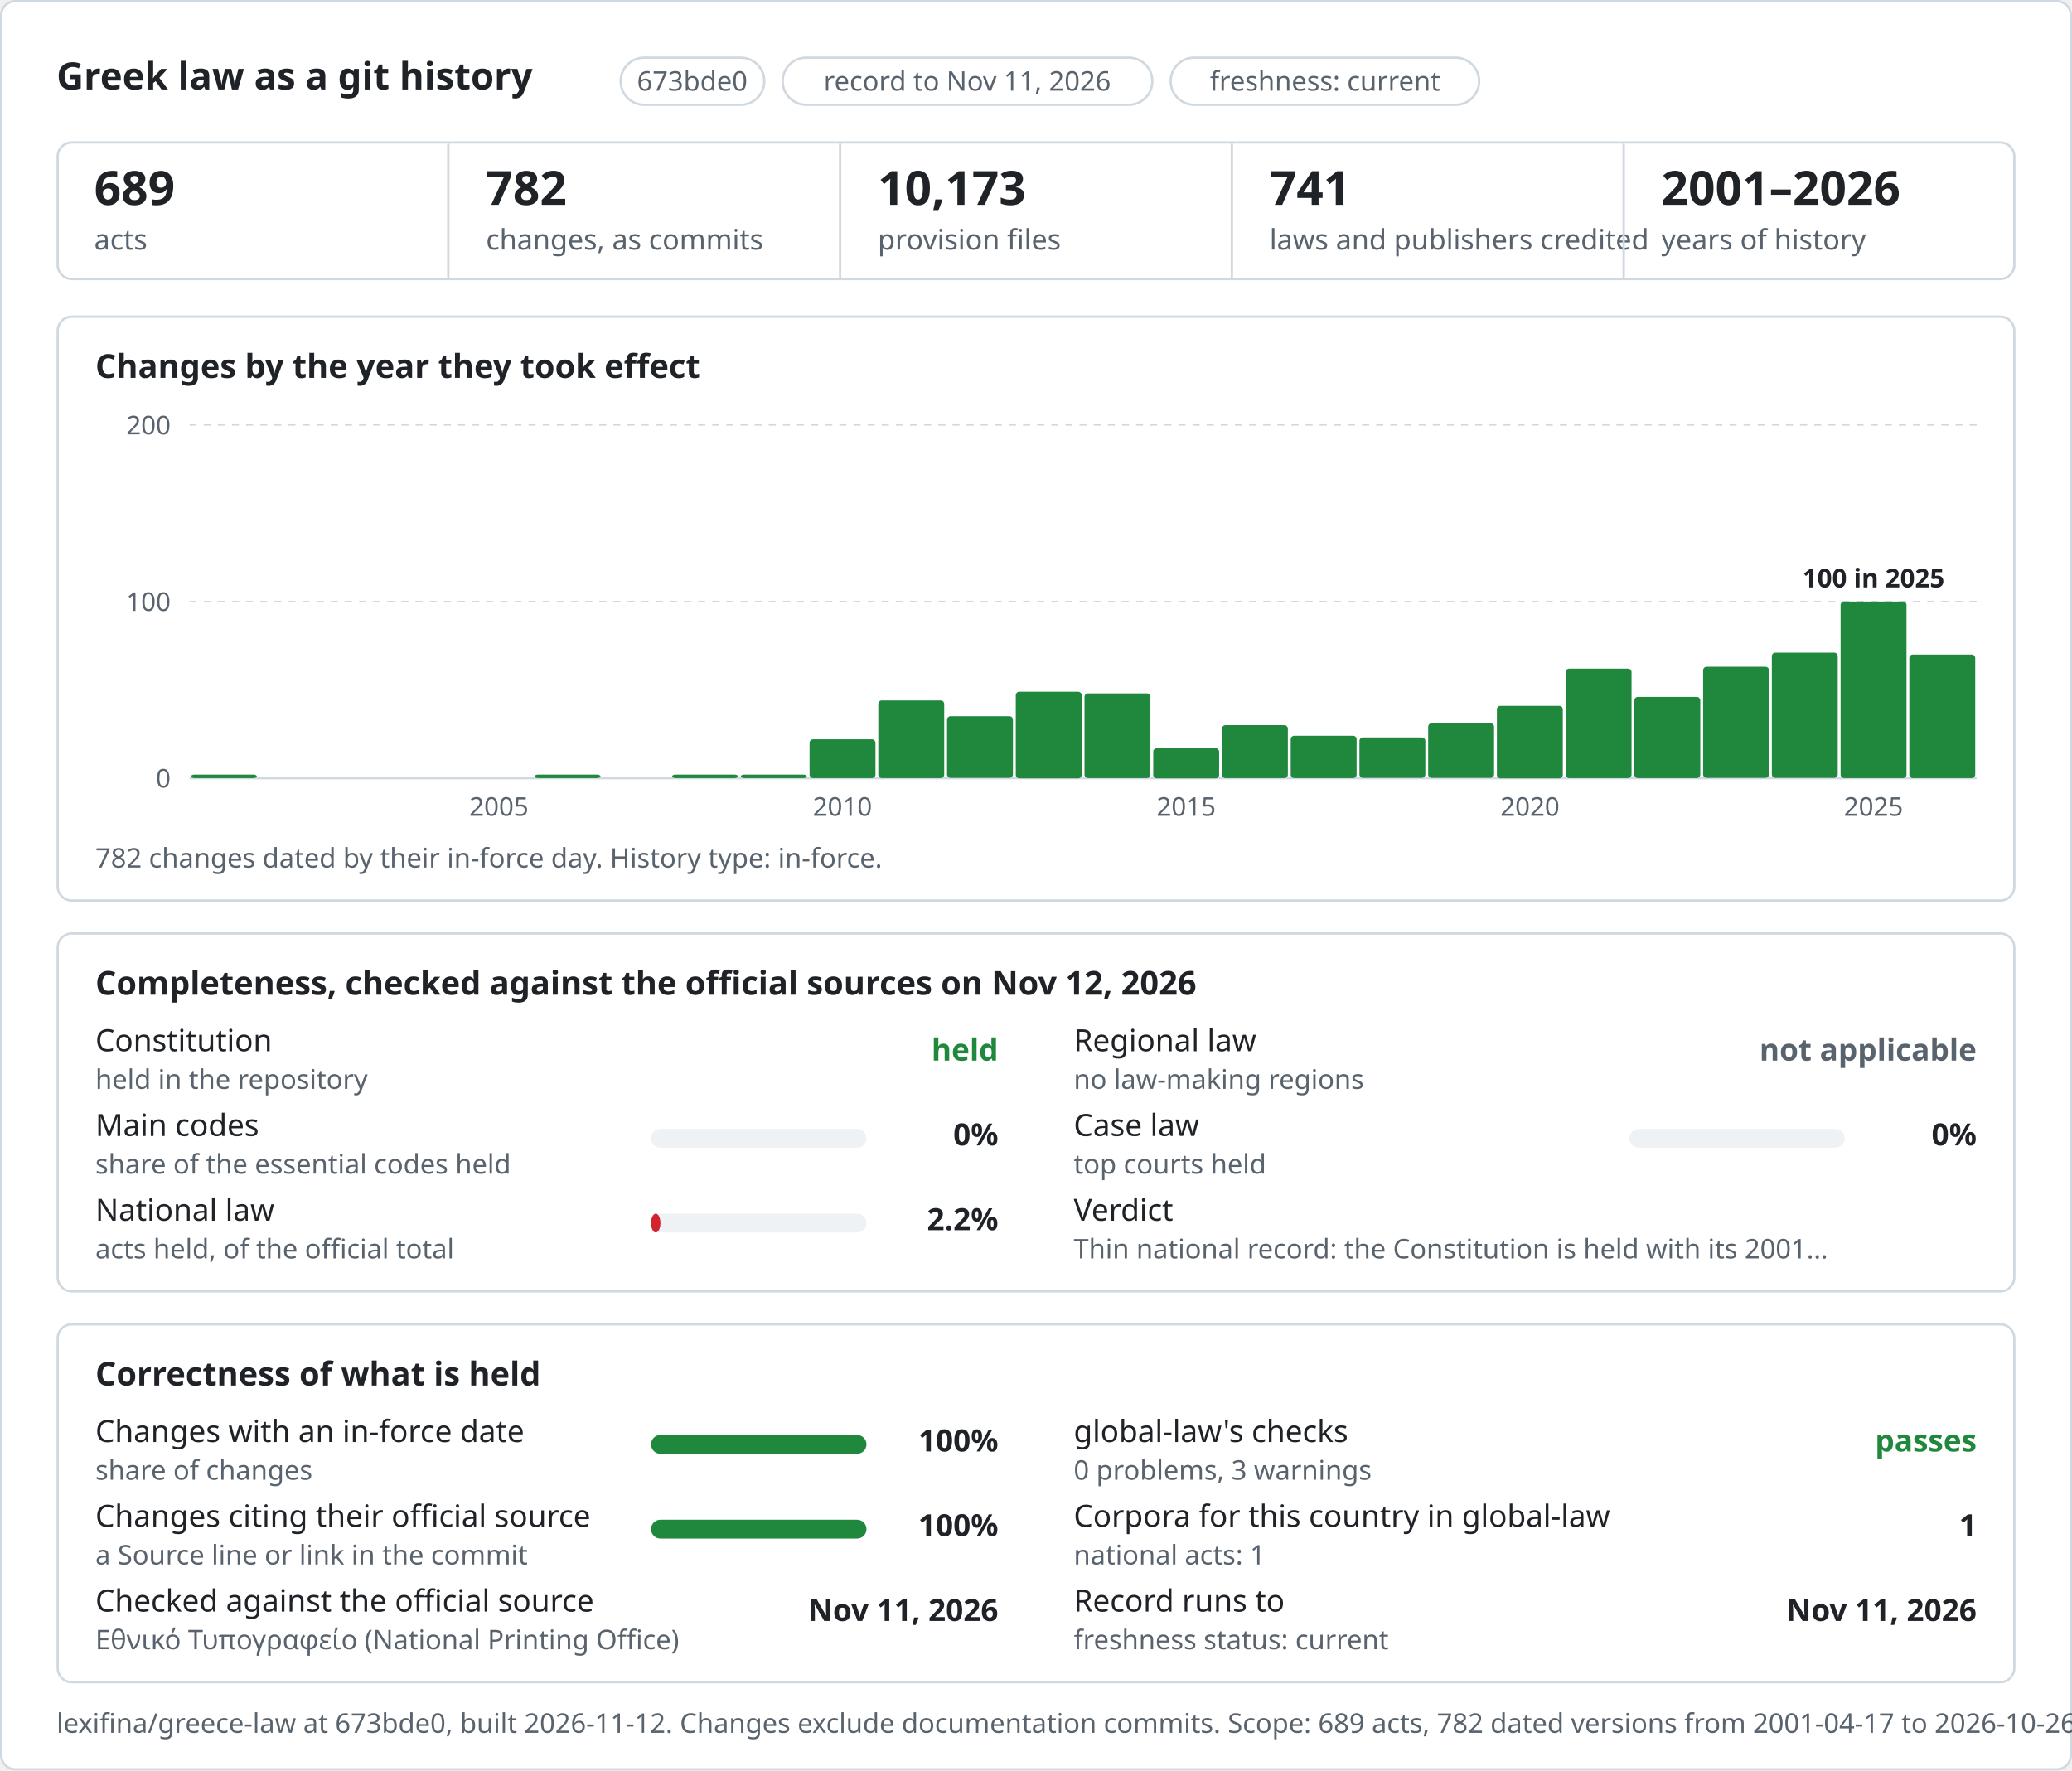
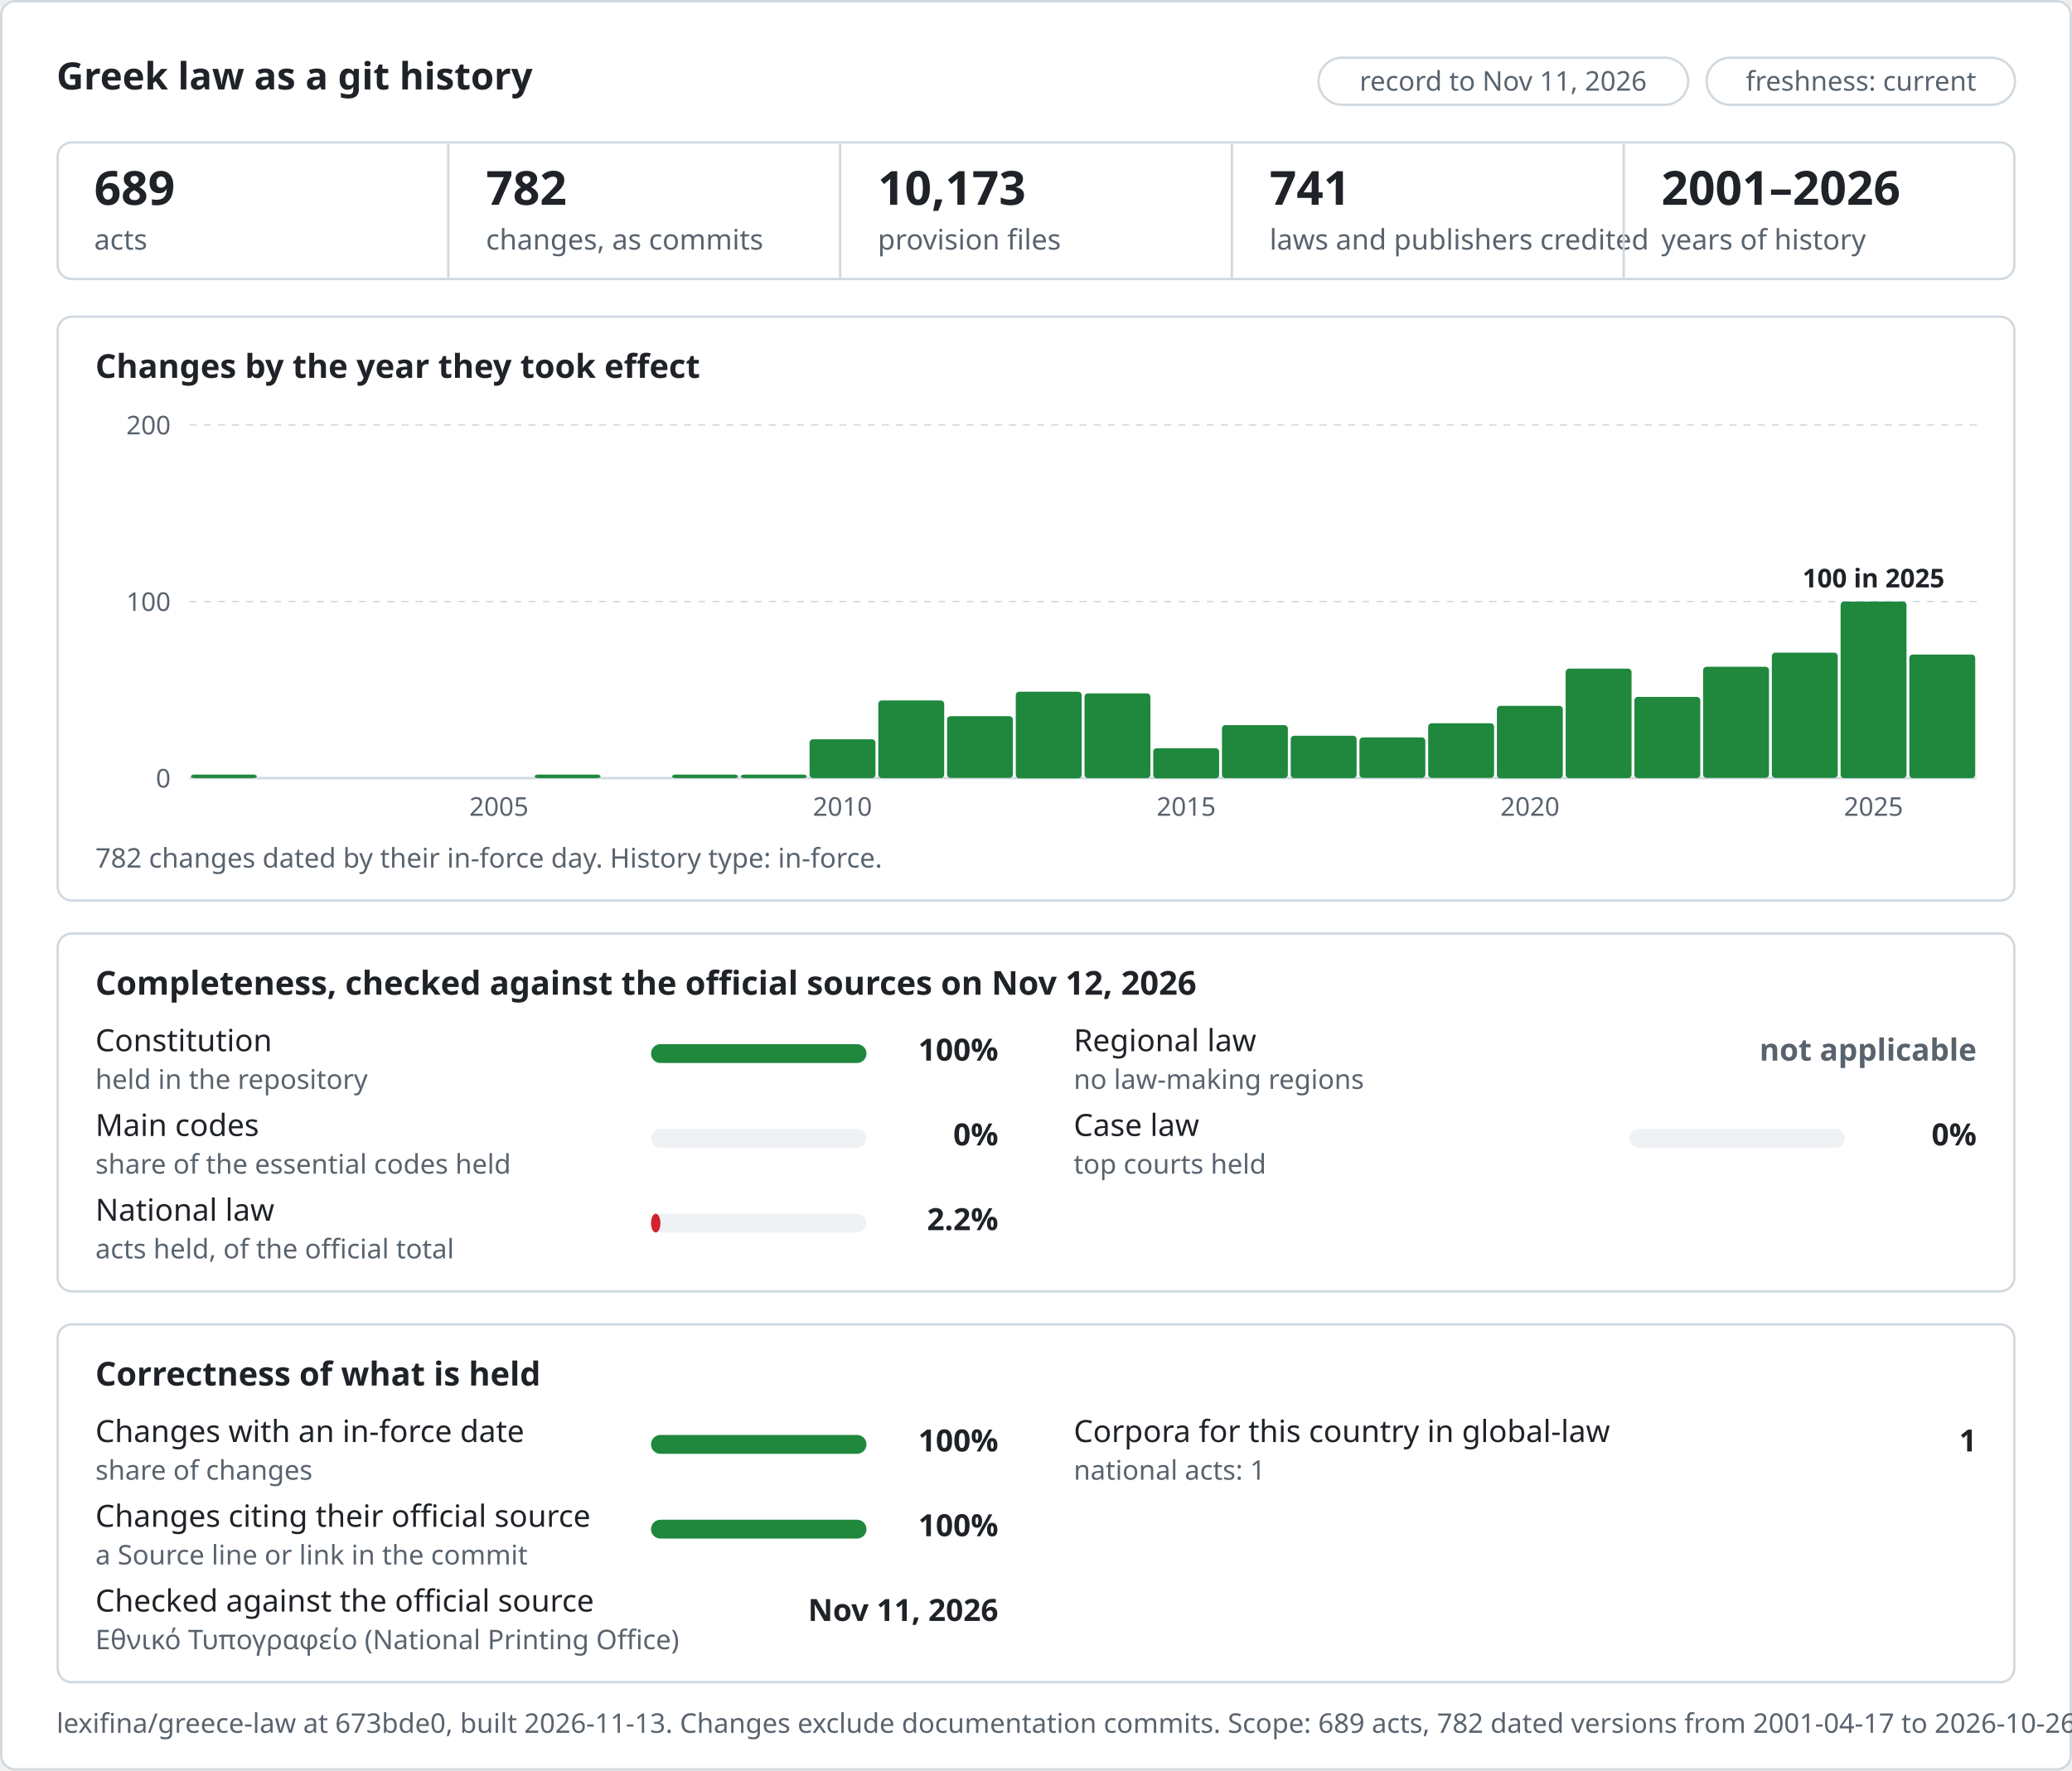
<svg xmlns="http://www.w3.org/2000/svg" width="880" height="752" viewBox="0 0 880 752" font-family="-apple-system,BlinkMacSystemFont,Segoe UI,Noto Sans,Helvetica,Arial,sans-serif">
  <rect x="0.5" y="0.5" width="879" height="751" rx="6" fill="#ffffff" stroke="#d1d9e0" />
  <text x="24" y="38" font-size="16" font-weight="600" fill="#1f2328">Greek law as a git history</text>
-   <rect x="263.6" y="24.5" width="61" height="20" rx="10" fill="none" stroke="#d1d9e0" />
-   <text x="294.0" y="38.5" font-size="11.5" font-weight="500" text-anchor="middle" fill="#59636e">673bde0</text>
-   <rect x="332.4" y="24.5" width="157" height="20" rx="10" fill="none" stroke="#d1d9e0" />
-   <text x="410.8" y="38.5" font-size="11.5" font-weight="500" text-anchor="middle" fill="#59636e">record to Nov 11, 2026</text>
-   <rect x="497.2" y="24.5" width="131" height="20" rx="10" fill="none" stroke="#d1d9e0" />
-   <text x="562.8" y="38.5" font-size="11.5" font-weight="500" text-anchor="middle" fill="#59636e">freshness: current</text>
+   <rect x="560.0" y="24.5" width="157" height="20" rx="10" fill="none" stroke="#d1d9e0" />
+   <text x="638.4" y="38.5" font-size="11.5" font-weight="500" text-anchor="middle" fill="#59636e">record to Nov 11, 2026</text>
+   <rect x="724.8" y="24.5" width="131" height="20" rx="10" fill="none" stroke="#d1d9e0" />
+   <text x="790.4" y="38.5" font-size="11.5" font-weight="500" text-anchor="middle" fill="#59636e">freshness: current</text>
  <rect x="24.5" y="60.5" width="831" height="58" rx="6" fill="#ffffff" stroke="#d1d9e0" />
  <text x="40.0" y="87" font-size="20" font-weight="600" fill="#1f2328">689</text>
  <text x="40.0" y="106" font-size="12" fill="#59636e">acts</text>
  <line x1="190.4" y1="61" x2="190.4" y2="118" stroke="#d1d9e0" />
  <text x="206.4" y="87" font-size="20" font-weight="600" fill="#1f2328">782</text>
  <text x="206.4" y="106" font-size="12" fill="#59636e">changes, as commits</text>
  <line x1="356.8" y1="61" x2="356.8" y2="118" stroke="#d1d9e0" />
  <text x="372.8" y="87" font-size="20" font-weight="600" fill="#1f2328">10,173</text>
  <text x="372.8" y="106" font-size="12" fill="#59636e">provision files</text>
  <line x1="523.2" y1="61" x2="523.2" y2="118" stroke="#d1d9e0" />
  <text x="539.2" y="87" font-size="20" font-weight="600" fill="#1f2328">741</text>
  <text x="539.2" y="106" font-size="12" fill="#59636e">laws and publishers credited</text>
  <line x1="689.6" y1="61" x2="689.6" y2="118" stroke="#d1d9e0" />
  <text x="705.6" y="87" font-size="20" font-weight="600" fill="#1f2328">2001–2026</text>
  <text x="705.6" y="106" font-size="12" fill="#59636e">years of history</text>
  <rect x="24.5" y="134.5" width="831" height="248" rx="6" fill="#ffffff" stroke="#d1d9e0" />
  <text x="40.5" y="160.5" font-size="14" font-weight="600" fill="#1f2328">Changes by the year they took effect</text>
  <line x1="80.5" y1="330.5" x2="839.5" y2="330.5" stroke="#d1d9e0" stroke-width="1" />
  <text x="72.5" y="334.5" font-size="11" text-anchor="end" fill="#59636e">0</text>
  <line x1="80.5" y1="255.5" x2="839.5" y2="255.5" stroke="#d1d9e0" stroke-width="0.6" stroke-dasharray="3 3" />
  <text x="72.5" y="259.5" font-size="11" text-anchor="end" fill="#59636e">100</text>
  <line x1="80.5" y1="180.5" x2="839.5" y2="180.5" stroke="#d1d9e0" stroke-width="0.6" stroke-dasharray="3 3" />
  <text x="72.5" y="184.5" font-size="11" text-anchor="end" fill="#59636e">200</text>
  <rect x="81.10" y="329.0" width="27.99" height="1.5" rx="1.5" fill="#1f883d" />
  <text x="211.9" y="346.5" font-size="11" text-anchor="middle" fill="#59636e">2005</text>
  <rect x="227.06" y="329.0" width="27.99" height="1.5" rx="1.5" fill="#1f883d" />
  <rect x="285.45" y="329.0" width="27.99" height="1.5" rx="1.5" fill="#1f883d" />
  <rect x="314.64" y="329.0" width="27.99" height="1.5" rx="1.5" fill="#1f883d" />
  <rect x="343.83" y="314.0" width="27.99" height="16.5" rx="1.5" fill="#1f883d" />
  <text x="357.8" y="346.5" font-size="11" text-anchor="middle" fill="#59636e">2010</text>
  <rect x="373.02" y="297.5" width="27.99" height="33.0" rx="1.5" fill="#1f883d" />
  <rect x="402.22" y="304.2" width="27.99" height="26.2" rx="1.5" fill="#1f883d" />
  <rect x="431.41" y="293.8" width="27.99" height="36.8" rx="1.5" fill="#1f883d" />
  <rect x="460.60" y="294.5" width="27.99" height="36.0" rx="1.5" fill="#1f883d" />
  <rect x="489.79" y="317.8" width="27.99" height="12.8" rx="1.5" fill="#1f883d" />
  <text x="503.8" y="346.5" font-size="11" text-anchor="middle" fill="#59636e">2015</text>
  <rect x="518.98" y="308.0" width="27.99" height="22.5" rx="1.5" fill="#1f883d" />
  <rect x="548.18" y="312.5" width="27.99" height="18.0" rx="1.5" fill="#1f883d" />
  <rect x="577.37" y="313.2" width="27.99" height="17.2" rx="1.5" fill="#1f883d" />
  <rect x="606.56" y="307.2" width="27.99" height="23.2" rx="1.5" fill="#1f883d" />
  <rect x="635.75" y="299.8" width="27.99" height="30.8" rx="1.5" fill="#1f883d" />
  <text x="649.8" y="346.5" font-size="11" text-anchor="middle" fill="#59636e">2020</text>
  <rect x="664.95" y="284.0" width="27.99" height="46.5" rx="1.5" fill="#1f883d" />
  <rect x="694.14" y="296.0" width="27.99" height="34.5" rx="1.5" fill="#1f883d" />
  <rect x="723.33" y="283.2" width="27.99" height="47.2" rx="1.5" fill="#1f883d" />
  <rect x="752.52" y="277.2" width="27.99" height="53.2" rx="1.5" fill="#1f883d" />
  <rect x="781.72" y="255.5" width="27.99" height="75.0" rx="1.5" fill="#1f883d" />
  <text x="795.7" y="346.5" font-size="11" text-anchor="middle" fill="#59636e">2025</text>
  <text x="795.7" y="249.5" font-size="11" font-weight="600" text-anchor="middle" fill="#1f2328">100 in 2025</text>
  <rect x="810.91" y="278.0" width="27.99" height="52.5" rx="1.5" fill="#1f883d" />
  <text x="40.5" y="368.5" font-size="11.5" fill="#59636e">782 changes dated by their in-force day. History type: in-force.</text>
  <rect x="24.5" y="396.5" width="831" height="152" rx="6" fill="#ffffff" stroke="#d1d9e0" />
  <text x="40.5" y="422.5" font-size="14" font-weight="600" fill="#1f2328">Completeness, checked against the official sources on Nov 12, 2026</text>
  <text x="40.5" y="446.5" font-size="13" fill="#1f2328">Constitution</text>
  <text x="40.5" y="462.5" font-size="11.5" fill="#59636e">held in the repository</text>
-   <text x="424.0" y="450.5" font-size="13" font-weight="600" text-anchor="end" fill="#1f883d">held</text>
+   <g>
+     <rect x="276.5" y="443.5" width="91.5" height="8" rx="4" fill="#eff2f5" />
+     <rect x="276.5" y="443.5" width="91.5" height="8" rx="4" fill="#1f883d" />
+   </g>
+   <text x="424.0" y="450.5" font-size="13" font-weight="600" text-anchor="end" fill="#1f2328">100%</text>
  <text x="40.5" y="482.5" font-size="13" fill="#1f2328">Main codes</text>
  <text x="40.5" y="498.5" font-size="11.5" fill="#59636e">share of the essential codes held</text>
  <g>
    <rect x="276.5" y="479.5" width="91.5" height="8" rx="4" fill="#eff2f5" />
  </g>
  <text x="424.0" y="486.5" font-size="13" font-weight="600" text-anchor="end" fill="#1f2328">0%</text>
  <text x="40.5" y="518.5" font-size="13" fill="#1f2328">National law</text>
  <text x="40.5" y="534.5" font-size="11.5" fill="#59636e">acts held, of the official total</text>
  <g>
    <rect x="276.5" y="515.5" width="91.5" height="8" rx="4" fill="#eff2f5" />
    <rect x="276.5" y="515.5" width="4.0" height="8" rx="4" fill="#d1242f" />
  </g>
  <text x="424.0" y="522.5" font-size="13" font-weight="600" text-anchor="end" fill="#1f2328">2.2%</text>
  <text x="456.0" y="446.5" font-size="13" fill="#1f2328">Regional law</text>
  <text x="456.0" y="462.5" font-size="11.5" fill="#59636e">no law-making regions</text>
  <text x="839.5" y="450.5" font-size="13" font-weight="600" text-anchor="end" fill="#59636e">not applicable</text>
  <text x="456.0" y="482.5" font-size="13" fill="#1f2328">Case law</text>
  <text x="456.0" y="498.5" font-size="11.5" fill="#59636e">top courts held</text>
  <g>
    <rect x="692.0" y="479.5" width="91.5" height="8" rx="4" fill="#eff2f5" />
  </g>
  <text x="839.5" y="486.5" font-size="13" font-weight="600" text-anchor="end" fill="#1f2328">0%</text>
-   <text x="456.0" y="518.5" font-size="13" fill="#1f2328">Verdict</text>
-   <text x="456.0" y="534.5" font-size="11.5" fill="#59636e">Thin national record: the Constitution is held with its 2001…</text>
-   <text x="839.5" y="522.5" font-size="13" font-weight="600" text-anchor="end" fill="#59636e" />
  <rect x="24.5" y="562.5" width="831" height="152" rx="6" fill="#ffffff" stroke="#d1d9e0" />
  <text x="40.5" y="588.5" font-size="14" font-weight="600" fill="#1f2328">Correctness of what is held</text>
  <text x="40.5" y="612.5" font-size="13" fill="#1f2328">Changes with an in-force date</text>
  <text x="40.5" y="628.5" font-size="11.5" fill="#59636e">share of changes</text>
  <g>
    <rect x="276.5" y="609.5" width="91.5" height="8" rx="4" fill="#eff2f5" />
    <rect x="276.5" y="609.5" width="91.5" height="8" rx="4" fill="#1f883d" />
  </g>
  <text x="424.0" y="616.5" font-size="13" font-weight="600" text-anchor="end" fill="#1f2328">100%</text>
  <text x="40.5" y="648.5" font-size="13" fill="#1f2328">Changes citing their official source</text>
  <text x="40.5" y="664.5" font-size="11.5" fill="#59636e">a Source line or link in the commit</text>
  <g>
    <rect x="276.5" y="645.5" width="91.5" height="8" rx="4" fill="#eff2f5" />
    <rect x="276.5" y="645.5" width="91.5" height="8" rx="4" fill="#1f883d" />
  </g>
  <text x="424.0" y="652.5" font-size="13" font-weight="600" text-anchor="end" fill="#1f2328">100%</text>
  <text x="40.5" y="684.5" font-size="13" fill="#1f2328">Checked against the official source</text>
  <text x="40.5" y="700.5" font-size="11.5" fill="#59636e">Εθνικό Τυπογραφείο (National Printing Office)</text>
  <text x="424.0" y="688.5" font-size="13" font-weight="600" text-anchor="end" fill="#1f2328">Nov 11, 2026</text>
-   <text x="456.0" y="612.5" font-size="13" fill="#1f2328">global-law's checks</text>
-   <text x="456.0" y="628.5" font-size="11.5" fill="#59636e">0 problems, 3 warnings</text>
-   <text x="839.5" y="616.5" font-size="13" font-weight="600" text-anchor="end" fill="#1f883d">passes</text>
-   <text x="456.0" y="648.5" font-size="13" fill="#1f2328">Corpora for this country in global-law</text>
-   <text x="456.0" y="664.5" font-size="11.5" fill="#59636e">national acts: 1</text>
-   <text x="839.5" y="652.5" font-size="13" font-weight="600" text-anchor="end" fill="#1f2328">1</text>
-   <text x="456.0" y="684.5" font-size="13" fill="#1f2328">Record runs to</text>
-   <text x="456.0" y="700.5" font-size="11.5" fill="#59636e">freshness status: current</text>
-   <text x="839.5" y="688.5" font-size="13" font-weight="600" text-anchor="end" fill="#1f2328">Nov 11, 2026</text>
-   <text x="24" y="736" font-size="11.5" fill="#59636e">lexifina/greece-law at 673bde0, built 2026-11-12. Changes exclude documentation commits. Scope: 689 acts, 782 dated versions from 2001-04-17 to 2026-10-26</text>
+   <text x="456.0" y="612.5" font-size="13" fill="#1f2328">Corpora for this country in global-law</text>
+   <text x="456.0" y="628.5" font-size="11.5" fill="#59636e">national acts: 1</text>
+   <text x="839.5" y="616.5" font-size="13" font-weight="600" text-anchor="end" fill="#1f2328">1</text>
+   <text x="24" y="736" font-size="11.5" fill="#59636e">lexifina/greece-law at 673bde0, built 2026-11-13. Changes exclude documentation commits. Scope: 689 acts, 782 dated versions from 2001-04-17 to 2026-10-26</text>
</svg>
